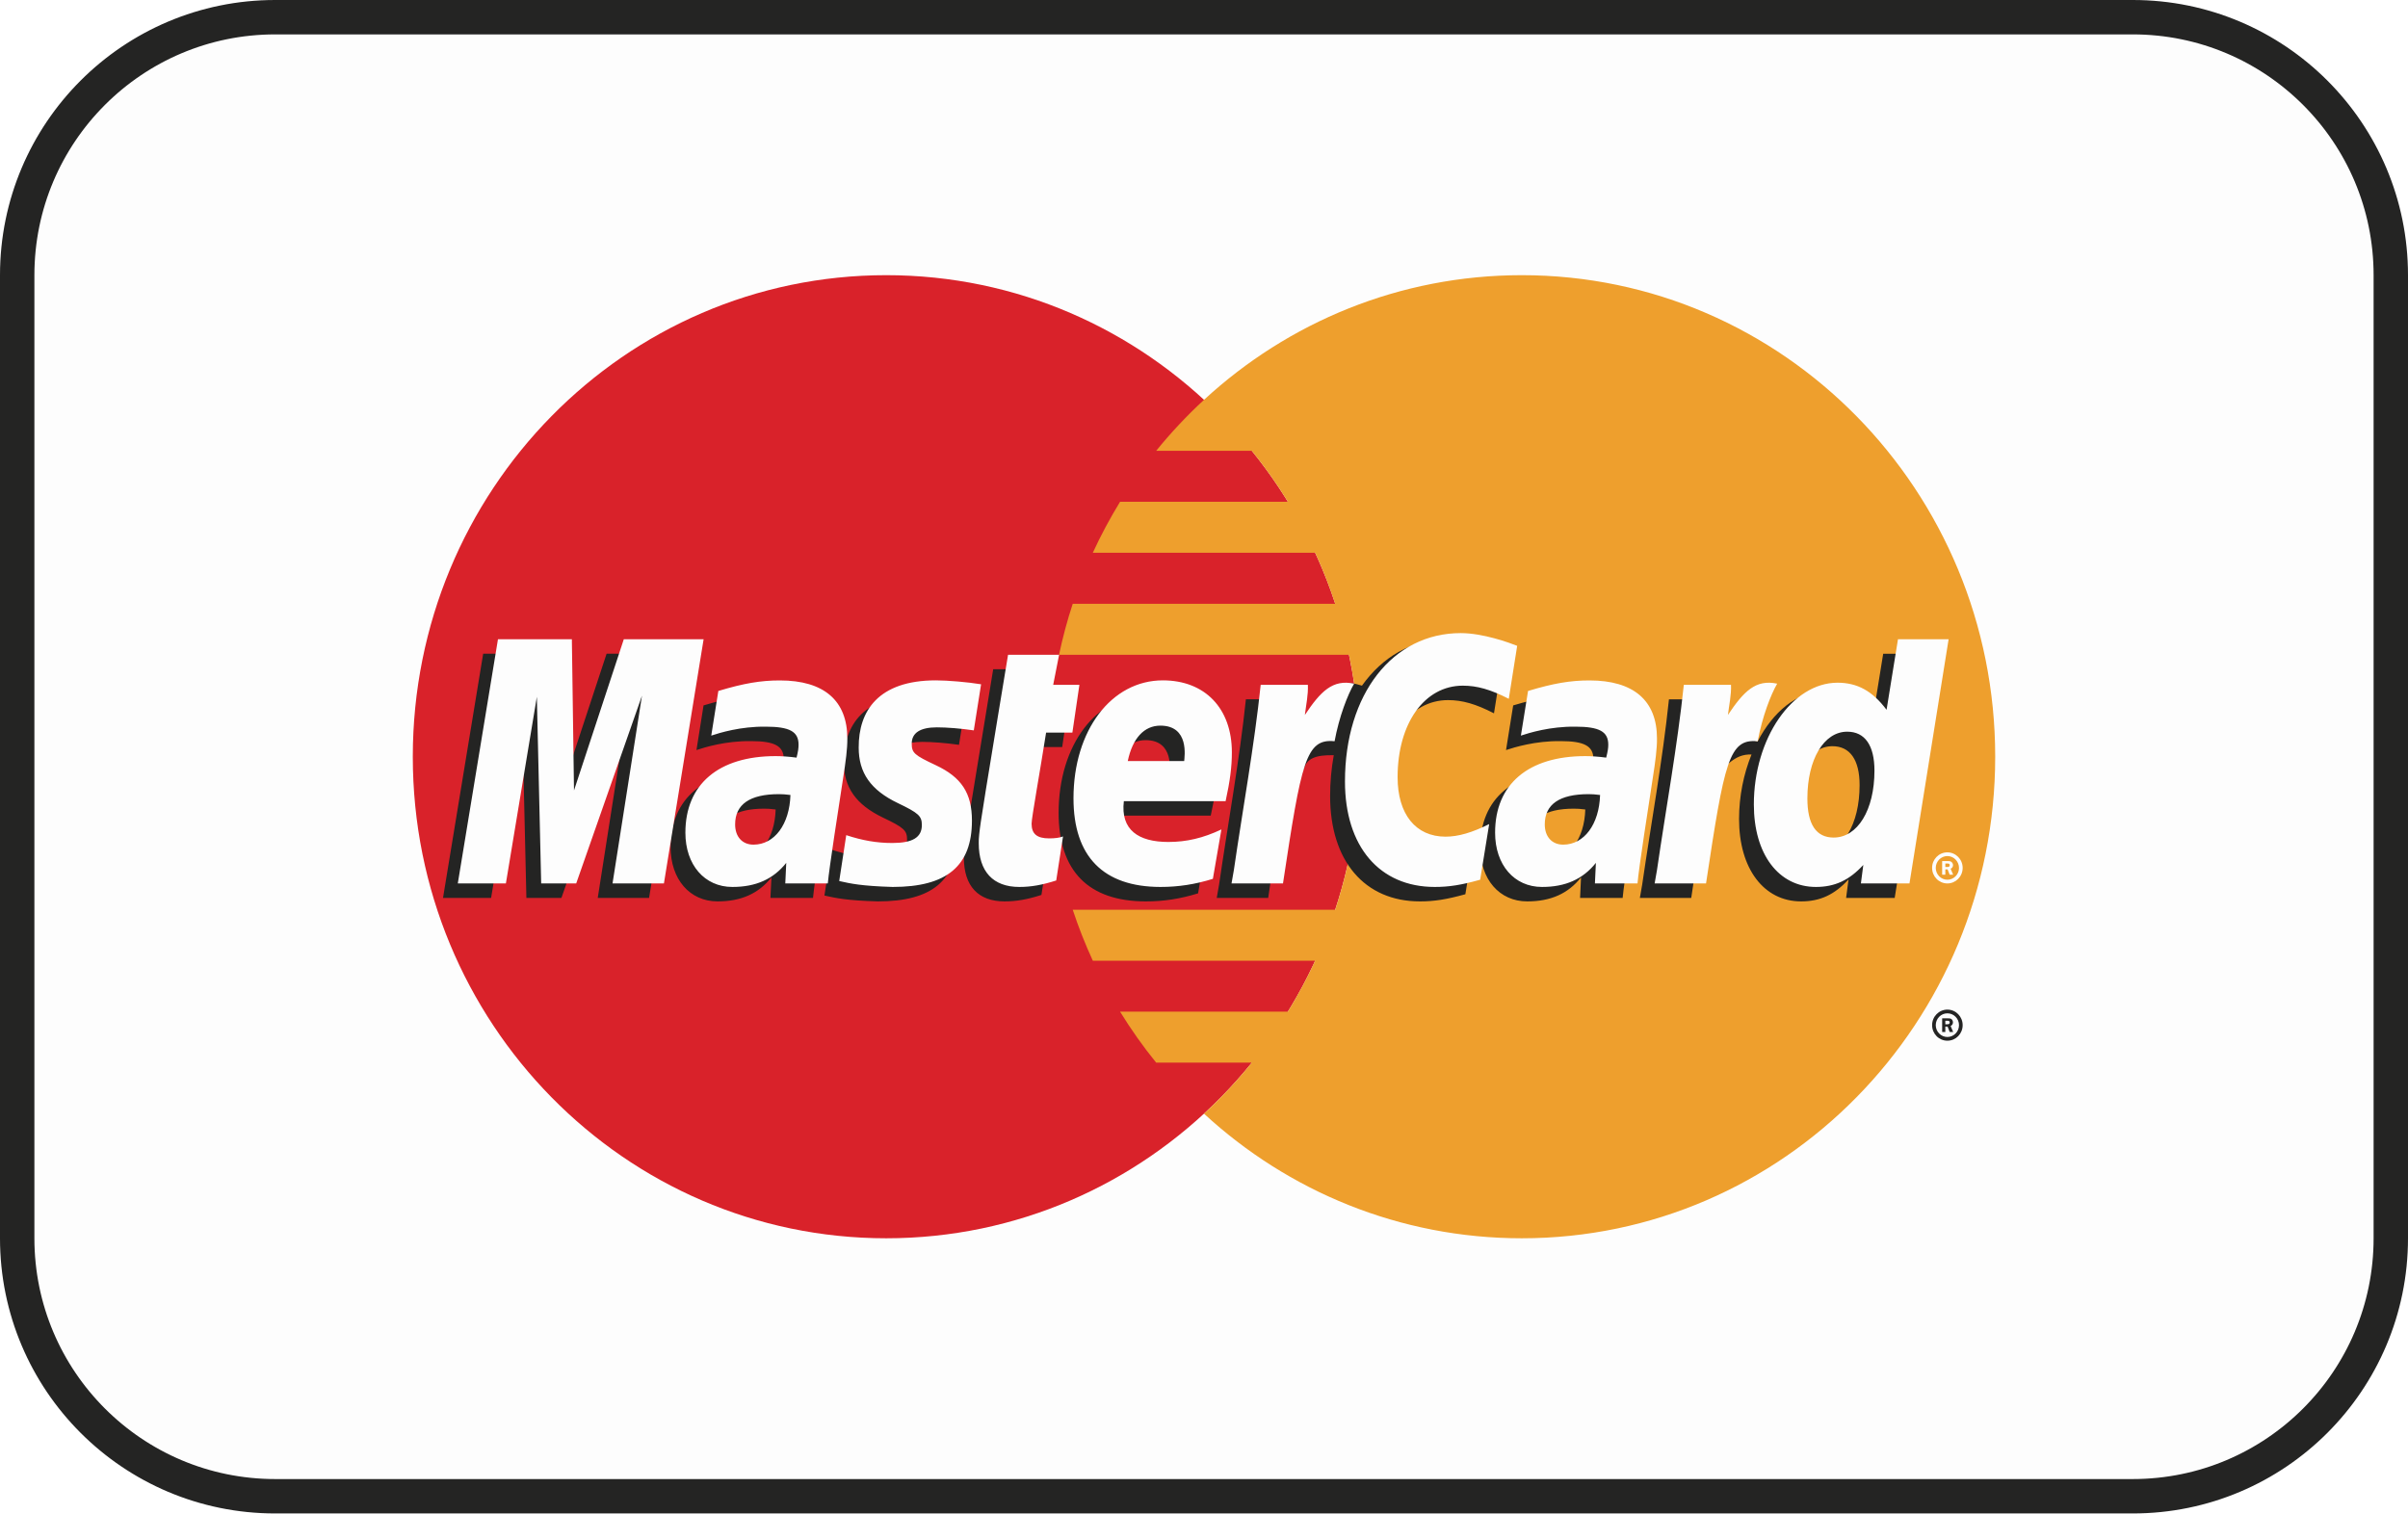
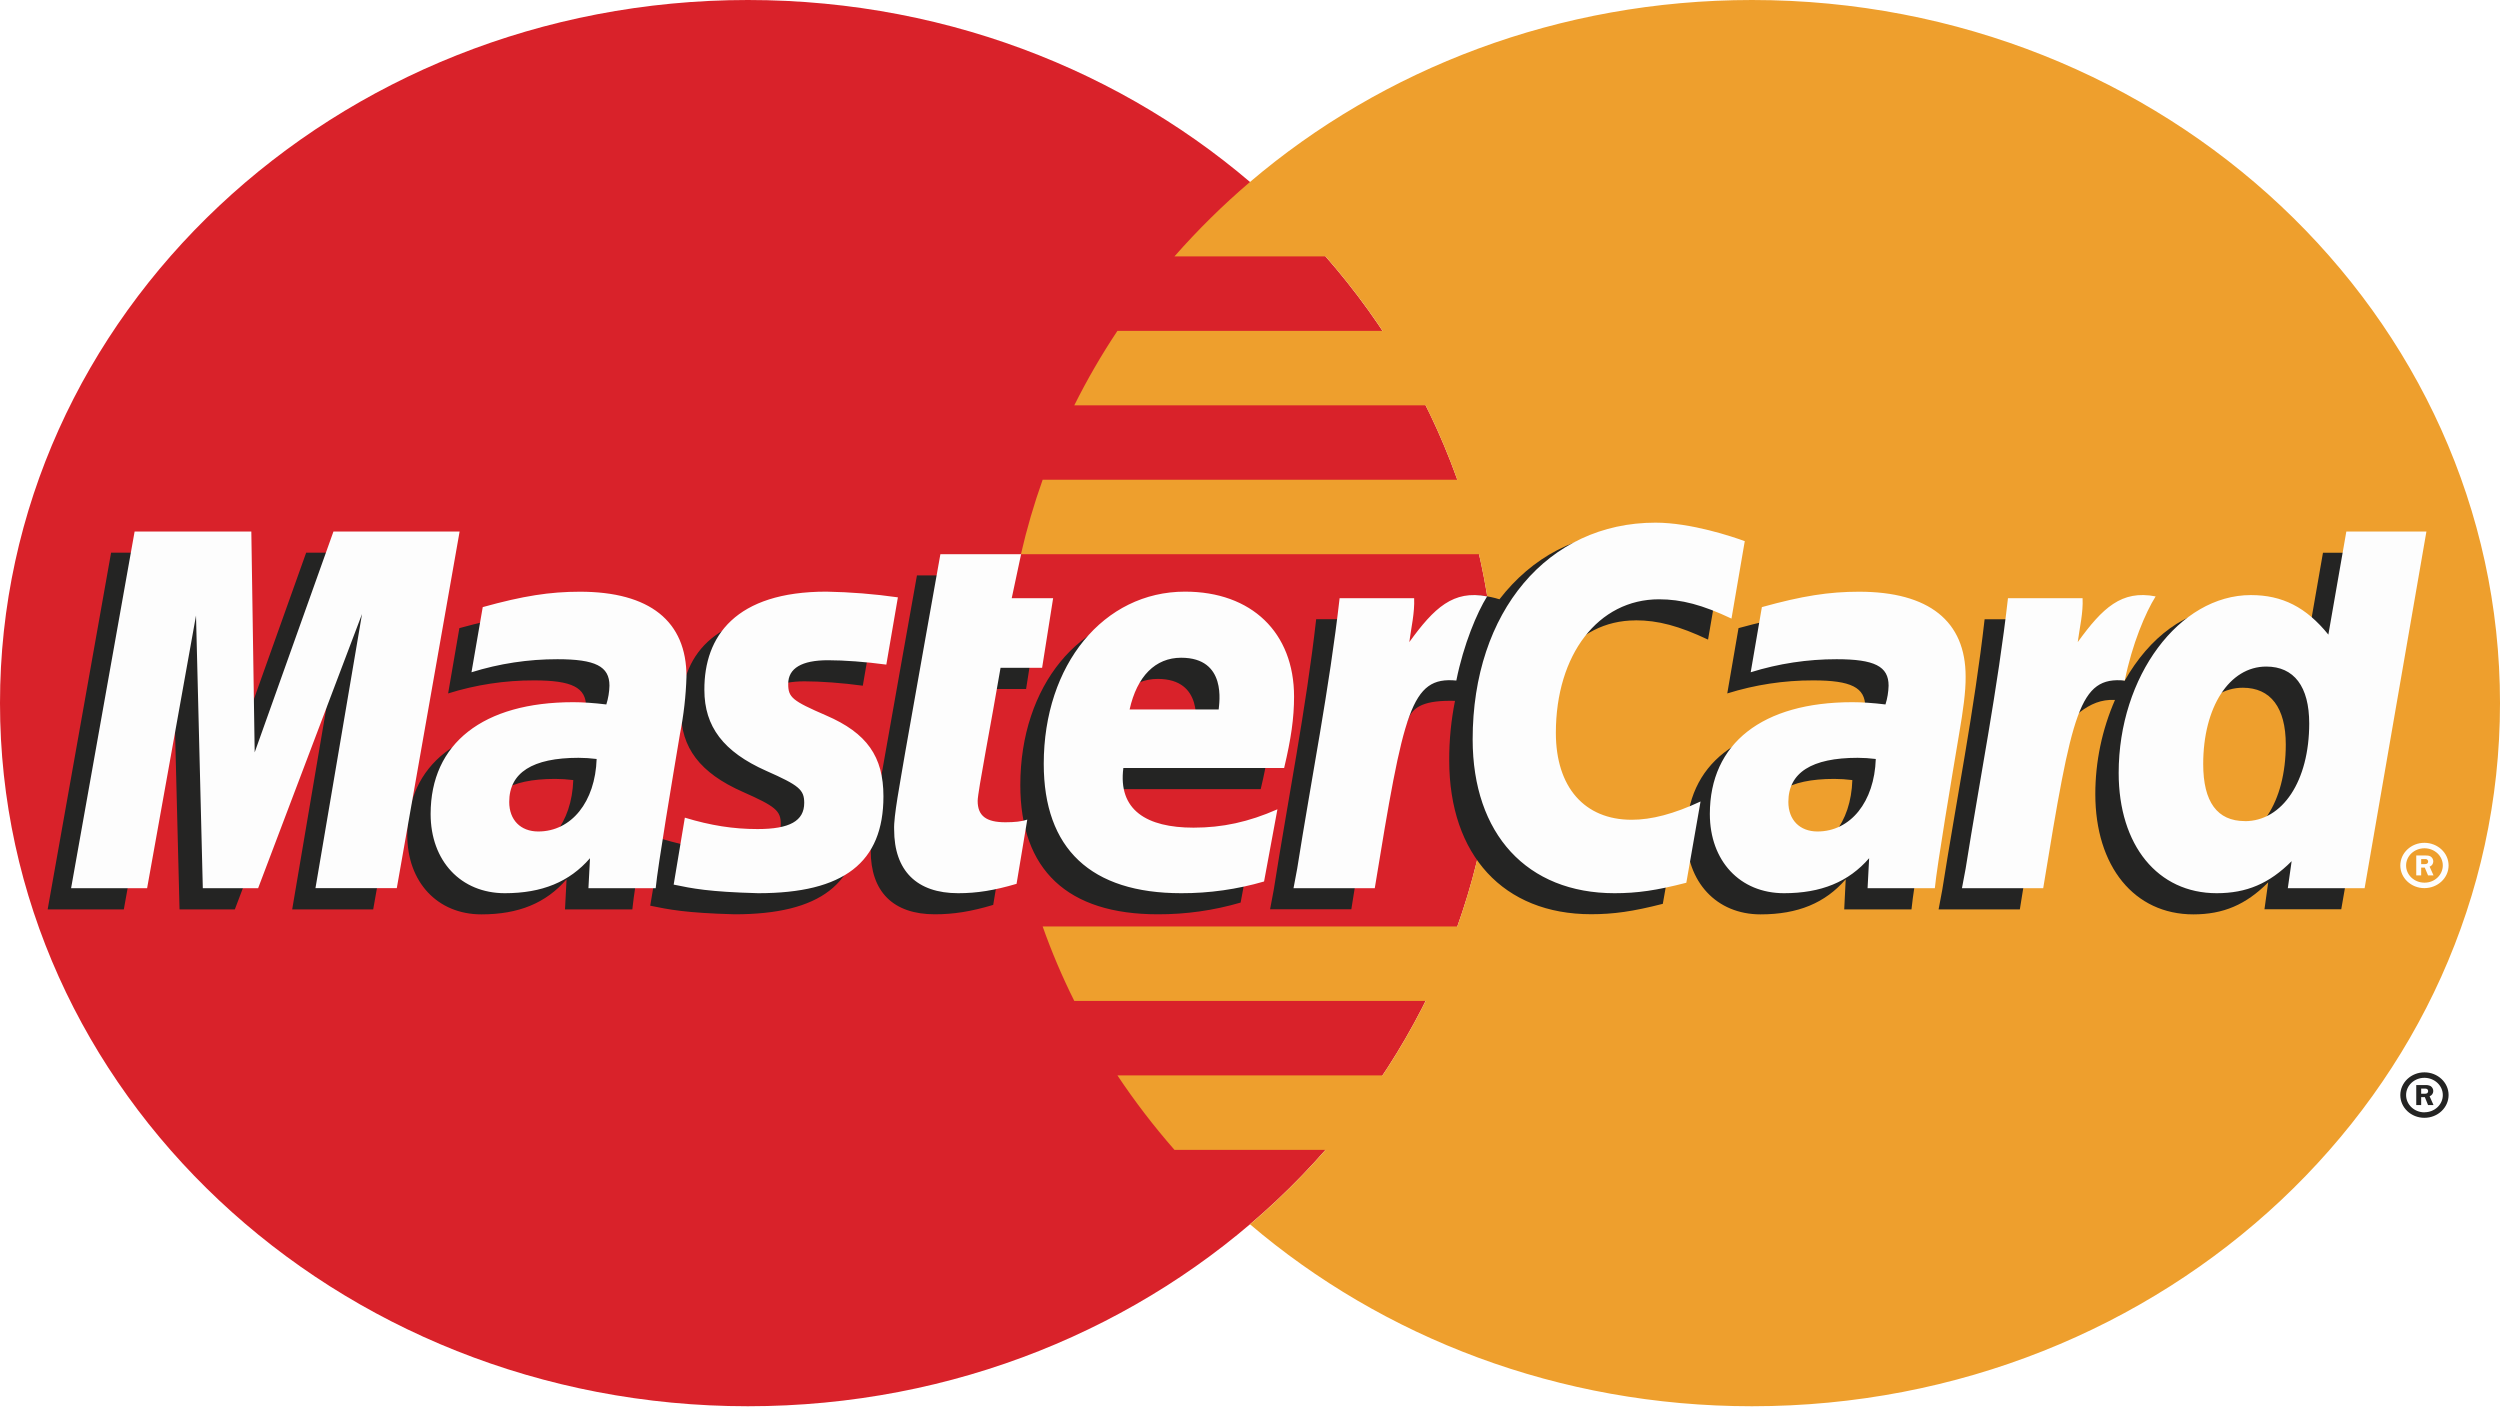
- <svg xmlns="http://www.w3.org/2000/svg" width="35" height="22" viewBox="0 0 35 22" fill="none">
-   <rect x="0.25" y="0.25" width="34.5" height="21.5" rx="3.75" fill="#FDFDFD" />
-   <path d="M19.762 11C19.762 14.866 16.681 18 12.881 18C9.08 18 6 14.866 6 11C6 7.134 9.081 4 12.881 4C16.681 4 19.762 7.134 19.762 11Z" fill="#D9222A" />
-   <path d="M22.119 4C20.341 4 18.721 4.686 17.5 5.812C17.251 6.042 17.019 6.289 16.805 6.553H18.195C18.385 6.788 18.561 7.036 18.72 7.294H16.28C16.134 7.533 16.001 7.78 15.884 8.035H19.116C19.227 8.277 19.324 8.524 19.407 8.777H15.592C15.512 9.02 15.446 9.267 15.393 9.518H19.607C19.71 10.005 19.762 10.502 19.762 11C19.762 11.777 19.637 12.525 19.407 13.224H15.592C15.675 13.476 15.773 13.724 15.884 13.965H19.116C18.998 14.22 18.866 14.467 18.719 14.706H16.28C16.439 14.964 16.614 15.212 16.805 15.447H18.195C17.981 15.711 17.749 15.959 17.5 16.189C18.721 17.314 20.341 18 22.119 18C25.919 18 29 14.866 29 11C29 7.134 25.919 4 22.119 4Z" fill="#EE9F2D" />
-   <path d="M28.083 14.902C28.083 14.777 28.182 14.676 28.305 14.676C28.428 14.676 28.527 14.777 28.527 14.902C28.527 15.027 28.428 15.128 28.305 15.128C28.182 15.128 28.083 15.027 28.083 14.902ZM28.305 15.074C28.398 15.074 28.474 14.997 28.474 14.902C28.474 14.807 28.398 14.73 28.305 14.73C28.212 14.73 28.136 14.807 28.136 14.902V14.902C28.136 14.997 28.212 15.074 28.305 15.074C28.305 15.074 28.305 15.074 28.305 15.074ZM28.275 15.001H28.229V14.803H28.312C28.329 14.803 28.346 14.803 28.362 14.812C28.378 14.823 28.386 14.843 28.386 14.862C28.386 14.885 28.373 14.905 28.352 14.914L28.389 15.001H28.338L28.308 14.923H28.275L28.275 15.001ZM28.275 14.889H28.3C28.309 14.889 28.319 14.889 28.328 14.885C28.335 14.88 28.339 14.871 28.339 14.862C28.339 14.854 28.335 14.846 28.328 14.842C28.32 14.837 28.308 14.838 28.299 14.838H28.275V14.889ZM11.274 11.767C11.196 11.757 11.161 11.755 11.107 11.755C10.684 11.755 10.47 11.902 10.47 12.194C10.47 12.374 10.574 12.488 10.737 12.488C11.042 12.488 11.261 12.194 11.274 11.767ZM11.817 13.053H11.198L11.213 12.754C11.024 12.99 10.772 13.103 10.43 13.103C10.025 13.103 9.747 12.781 9.747 12.314C9.747 11.611 10.23 11.201 11.059 11.201C11.143 11.201 11.252 11.209 11.363 11.223C11.386 11.128 11.392 11.087 11.392 11.036C11.392 10.845 11.262 10.773 10.913 10.773C10.548 10.769 10.246 10.862 10.123 10.903C10.13 10.855 10.226 10.254 10.226 10.254C10.598 10.143 10.844 10.101 11.12 10.101C11.761 10.101 12.101 10.394 12.101 10.947C12.102 11.096 12.078 11.279 12.04 11.52C11.975 11.938 11.836 12.835 11.817 13.053ZM9.434 13.053H8.688L9.115 10.324L8.16 13.053H7.651L7.588 10.339L7.138 13.053H6.439L7.023 9.502H8.097L8.162 11.49L8.817 9.502H10.012L9.434 13.053ZM23.042 11.767C22.963 11.757 22.929 11.755 22.875 11.755C22.452 11.755 22.238 11.902 22.238 12.194C22.238 12.374 22.342 12.488 22.505 12.488C22.81 12.488 23.029 12.194 23.042 11.767ZM23.585 13.053H22.966L22.98 12.754C22.792 12.99 22.54 13.103 22.198 13.103C21.793 13.103 21.515 12.781 21.515 12.314C21.515 11.611 21.998 11.201 22.827 11.201C22.911 11.201 23.02 11.209 23.131 11.223C23.154 11.128 23.16 11.087 23.16 11.036C23.16 10.845 23.03 10.773 22.681 10.773C22.316 10.769 22.015 10.862 21.89 10.903C21.898 10.855 21.994 10.254 21.994 10.254C22.366 10.143 22.612 10.101 22.888 10.101C23.53 10.101 23.869 10.394 23.869 10.947C23.87 11.096 23.846 11.279 23.808 11.52C23.744 11.938 23.604 12.835 23.585 13.053ZM15.137 13.009C14.933 13.075 14.773 13.103 14.6 13.103C14.219 13.103 14.01 12.88 14.01 12.469C14.005 12.341 14.065 12.005 14.113 11.699C14.156 11.429 14.436 9.728 14.436 9.728H15.179L15.092 10.165H15.541L15.439 10.859H14.989C14.903 11.409 14.78 12.093 14.779 12.183C14.779 12.332 14.857 12.397 15.034 12.397C15.12 12.397 15.185 12.388 15.236 12.37L15.137 13.009ZM17.414 12.986C17.159 13.065 16.913 13.104 16.652 13.103C15.82 13.102 15.387 12.661 15.387 11.815C15.387 10.828 15.938 10.101 16.687 10.101C17.299 10.101 17.69 10.508 17.69 11.146C17.69 11.358 17.663 11.564 17.598 11.856H16.12C16.07 12.275 16.333 12.45 16.765 12.45C17.031 12.45 17.271 12.394 17.537 12.268L17.414 12.986ZM16.996 11.274C17 11.214 17.075 10.759 16.651 10.759C16.414 10.759 16.245 10.942 16.176 11.274H16.996ZM12.265 11.078C12.265 11.444 12.439 11.695 12.834 11.885C13.137 12.029 13.184 12.072 13.184 12.203C13.184 12.383 13.05 12.464 12.755 12.464C12.532 12.464 12.324 12.429 12.085 12.351C12.085 12.351 11.987 12.987 11.983 13.018C12.152 13.055 12.304 13.09 12.76 13.103C13.548 13.103 13.912 12.798 13.912 12.138C13.912 11.741 13.76 11.508 13.386 11.333C13.072 11.187 13.037 11.154 13.037 11.019C13.037 10.863 13.161 10.784 13.402 10.784C13.549 10.784 13.749 10.8 13.939 10.827L14.045 10.157C13.852 10.126 13.559 10.101 13.388 10.101C12.552 10.101 12.263 10.545 12.265 11.078ZM21.047 10.177C21.255 10.177 21.448 10.232 21.715 10.369L21.837 9.598C21.727 9.554 21.342 9.298 21.016 9.298C20.516 9.298 20.093 9.55 19.796 9.967C19.363 9.821 19.184 10.116 18.966 10.41L18.772 10.456C18.786 10.359 18.8 10.263 18.795 10.165H18.109C18.015 11.059 17.849 11.964 17.719 12.859L17.685 13.053H18.433C18.558 12.229 18.626 11.701 18.667 11.344L18.949 11.184C18.991 11.025 19.122 10.972 19.386 10.978C19.351 11.173 19.333 11.371 19.333 11.57C19.333 12.515 19.834 13.103 20.639 13.103C20.846 13.103 21.024 13.075 21.299 12.999L21.43 12.19C21.183 12.314 20.98 12.372 20.796 12.372C20.361 12.372 20.099 12.046 20.099 11.507C20.099 10.725 20.489 10.177 21.047 10.177Z" fill="#242423" />
-   <path d="M9.65 12.842H8.903L9.331 10.113L8.375 12.842H7.866L7.803 10.129L7.353 12.842H6.654L7.238 9.292H8.312L8.343 11.49L9.067 9.292H10.227L9.65 12.842Z" fill="#FDFDFD" />
-   <path d="M27.372 9.503L27.206 10.528C27.002 10.255 26.782 10.057 26.492 10.057C26.116 10.057 25.772 10.348 25.548 10.776C25.235 10.71 24.912 10.598 24.912 10.598L24.911 10.6C24.937 10.361 24.947 10.215 24.945 10.166H24.258C24.165 11.059 23.999 11.964 23.869 12.859L23.835 13.053H24.582C24.683 12.387 24.76 11.833 24.817 11.394C25.072 11.159 25.2 10.955 25.458 10.968C25.344 11.249 25.277 11.573 25.277 11.905C25.277 12.627 25.636 13.103 26.179 13.103C26.453 13.103 26.663 13.007 26.868 12.784L26.833 13.053H27.539L28.108 9.503L27.372 9.503ZM26.437 12.386C26.183 12.386 26.055 12.195 26.055 11.817C26.055 11.249 26.295 10.847 26.634 10.847C26.89 10.847 27.029 11.046 27.029 11.412C27.029 11.985 26.785 12.386 26.437 12.386Z" fill="#242423" />
-   <path d="M11.489 11.556C11.411 11.547 11.376 11.544 11.322 11.544C10.899 11.544 10.685 11.692 10.685 11.984C10.685 12.163 10.789 12.278 10.952 12.278C11.257 12.278 11.476 11.983 11.489 11.556ZM12.032 12.842H11.414L11.428 12.543C11.239 12.78 10.987 12.893 10.645 12.893C10.24 12.893 9.962 12.571 9.962 12.104C9.962 11.4 10.445 10.991 11.274 10.991C11.358 10.991 11.467 10.998 11.578 11.013C11.601 10.918 11.607 10.877 11.607 10.825C11.607 10.634 11.477 10.563 11.128 10.563C10.763 10.559 10.462 10.652 10.338 10.693C10.345 10.645 10.441 10.044 10.441 10.044C10.813 9.932 11.059 9.891 11.335 9.891C11.977 9.891 12.316 10.184 12.316 10.737C12.317 10.886 12.293 11.069 12.255 11.309C12.191 11.727 12.051 12.624 12.032 12.842ZM22.052 9.388L21.93 10.158C21.663 10.022 21.47 9.967 21.262 9.967C20.705 9.967 20.314 10.515 20.314 11.297C20.314 11.835 20.576 12.162 21.011 12.162C21.195 12.162 21.398 12.103 21.645 11.979L21.514 12.788C21.239 12.865 21.061 12.893 20.854 12.893C20.05 12.893 19.549 12.304 19.549 11.36C19.549 10.09 20.241 9.203 21.231 9.203C21.557 9.203 21.942 9.344 22.052 9.388ZM23.257 11.556C23.179 11.547 23.145 11.544 23.091 11.544C22.667 11.544 22.453 11.692 22.453 11.984C22.453 12.163 22.558 12.278 22.721 12.278C23.025 12.278 23.244 11.983 23.257 11.556ZM23.801 12.842H23.182L23.196 12.543C23.007 12.78 22.755 12.893 22.413 12.893C22.008 12.893 21.731 12.571 21.731 12.104C21.731 11.4 22.213 10.991 23.042 10.991C23.127 10.991 23.235 10.998 23.346 11.013C23.369 10.918 23.376 10.877 23.376 10.825C23.376 10.634 23.246 10.563 22.897 10.563C22.531 10.559 22.23 10.652 22.106 10.693C22.114 10.645 22.21 10.044 22.21 10.044C22.582 9.932 22.827 9.891 23.103 9.891C23.745 9.891 24.085 10.184 24.084 10.737C24.085 10.886 24.061 11.069 24.023 11.309C23.959 11.727 23.819 12.624 23.801 12.842ZM15.352 12.799C15.148 12.864 14.989 12.893 14.816 12.893C14.434 12.893 14.226 12.669 14.226 12.258C14.22 12.13 14.281 11.795 14.328 11.489C14.371 11.218 14.652 9.518 14.652 9.518H15.394L15.308 9.955H15.689L15.587 10.649H15.205C15.119 11.198 14.995 11.882 14.994 11.973C14.994 12.122 15.072 12.187 15.25 12.187C15.335 12.187 15.401 12.178 15.451 12.159L15.352 12.799ZM17.629 12.775C17.374 12.855 17.128 12.893 16.867 12.893C16.036 12.892 15.603 12.45 15.603 11.604C15.603 10.617 16.154 9.89 16.902 9.89C17.514 9.89 17.905 10.297 17.905 10.936C17.905 11.148 17.878 11.354 17.814 11.646H16.335C16.285 12.065 16.549 12.239 16.981 12.239C17.246 12.239 17.486 12.183 17.753 12.057L17.629 12.775ZM17.212 11.063C17.216 11.003 17.291 10.548 16.866 10.548C16.63 10.548 16.461 10.732 16.392 11.063H17.212ZM12.481 10.868C12.481 11.233 12.655 11.485 13.05 11.674C13.352 11.819 13.399 11.862 13.399 11.993C13.399 12.173 13.265 12.254 12.97 12.254C12.747 12.254 12.54 12.219 12.3 12.14C12.3 12.14 12.203 12.777 12.198 12.807C12.367 12.845 12.519 12.879 12.975 12.893C13.764 12.893 14.127 12.587 14.127 11.928C14.127 11.53 13.975 11.298 13.601 11.123C13.288 10.976 13.252 10.944 13.252 10.809C13.252 10.653 13.376 10.573 13.617 10.573C13.764 10.573 13.964 10.589 14.154 10.617L14.26 9.947C14.067 9.915 13.774 9.89 13.603 9.89C12.767 9.89 12.478 10.334 12.481 10.868ZM27.754 12.842H27.048L27.083 12.573C26.878 12.796 26.668 12.893 26.394 12.893C25.851 12.893 25.492 12.416 25.492 11.694C25.492 10.734 26.049 9.924 26.708 9.924C26.997 9.924 27.217 10.045 27.421 10.318L27.587 9.292H28.323L27.754 12.842ZM26.652 12.175C27 12.175 27.245 11.774 27.245 11.202C27.245 10.835 27.106 10.636 26.849 10.636C26.51 10.636 26.27 11.039 26.27 11.606C26.27 11.984 26.398 12.175 26.652 12.175ZM24.474 9.955C24.38 10.849 24.214 11.754 24.084 12.648L24.05 12.842H24.797C25.064 11.077 25.129 10.732 25.548 10.776C25.615 10.414 25.739 10.097 25.831 9.938C25.518 9.871 25.344 10.051 25.115 10.393C25.133 10.245 25.166 10.102 25.16 9.955L24.474 9.955ZM18.324 9.955C18.23 10.849 18.064 11.754 17.934 12.648L17.9 12.842H18.648C18.915 11.077 18.979 10.732 19.398 10.775C19.465 10.414 19.589 10.097 19.682 9.938C19.369 9.871 19.194 10.051 18.966 10.393C18.984 10.245 19.016 10.102 19.01 9.955L18.324 9.955ZM28.083 12.616C28.082 12.492 28.182 12.39 28.304 12.39C28.427 12.39 28.527 12.491 28.527 12.616V12.616C28.527 12.741 28.427 12.842 28.305 12.842C28.182 12.842 28.083 12.741 28.083 12.616ZM28.305 12.788C28.398 12.788 28.474 12.711 28.474 12.617C28.474 12.522 28.398 12.444 28.305 12.444C28.212 12.444 28.136 12.521 28.136 12.616C28.136 12.711 28.212 12.788 28.305 12.788ZM28.275 12.715H28.229V12.517H28.312C28.329 12.517 28.347 12.517 28.361 12.527C28.377 12.538 28.387 12.557 28.387 12.576C28.387 12.599 28.374 12.62 28.352 12.628L28.389 12.715H28.338L28.308 12.637H28.275L28.275 12.715ZM28.275 12.603H28.3C28.309 12.603 28.319 12.604 28.328 12.599C28.335 12.594 28.339 12.585 28.339 12.576C28.339 12.568 28.335 12.56 28.328 12.556C28.32 12.551 28.307 12.552 28.299 12.552H28.275L28.275 12.603Z" fill="#FDFDFD" />
-   <rect x="0.25" y="0.25" width="34.5" height="21.5" rx="3.75" stroke="#242423" stroke-width="0.5" />
+ <svg xmlns="http://www.w3.org/2000/svg" width="32" height="18" fill="none">
+   <path fill="#D9222A" d="M19.147 9c0 4.97-4.286 9-9.574 9C4.286 18 0 13.97 0 9s4.286-9 9.573-9c5.288 0 9.574 4.03 9.574 9Z" />
+   <path fill="#EE9F2D" d="M22.426 0c-2.473 0-4.728.882-6.427 2.33a9.43 9.43 0 0 0-.966.952h1.934c.265.303.509.621.73.953h-3.394a8.836 8.836 0 0 0-.552.953h4.497c.154.31.29.629.405.953h-5.307a8.47 8.47 0 0 0-.278.953h5.863a8.523 8.523 0 0 1-.278 4.765h-5.307c.115.325.25.643.405.953h4.497a8.843 8.843 0 0 1-.552.953h-3.393c.221.332.465.65.73.953h1.934c-.298.34-.62.658-.967.953C17.698 17.118 19.951 18 22.425 18 27.714 18 32 13.97 32 9s-4.287-9-9.574-9Z" />
+   <path fill="#242423" d="M30.724 14.017c0-.16.138-.291.309-.291.17 0 .309.13.309.29 0 .161-.138.292-.31.292-.17 0-.308-.13-.308-.291Zm.309.22c.13 0 .235-.098.235-.22s-.105-.22-.235-.221c-.13 0-.235.098-.235.22 0 .123.105.222.235.222Zm-.042-.092h-.063v-.256h.114a.13.13 0 0 1 .07.013.076.076 0 0 1 .034.064.07.07 0 0 1-.047.066l.05.113h-.07l-.041-.102h-.047v.102Zm0-.145h.035c.013 0 .027 0 .039-.005a.034.034 0 0 0 .015-.03c0-.01-.005-.02-.015-.026-.01-.006-.028-.005-.04-.005h-.034V14ZM7.338 9.985a1.837 1.837 0 0 0-.232-.015c-.59 0-.888.19-.888.565 0 .232.146.379.373.379.423 0 .728-.38.747-.929Zm.756 1.655h-.862l.02-.385c-.263.304-.613.449-1.09.449-.563 0-.949-.414-.949-1.015 0-.903.672-1.43 1.825-1.43.118 0 .27.01.424.028a.863.863 0 0 0 .04-.24c0-.247-.18-.338-.666-.338a3.644 3.644 0 0 0-1.1.167l.144-.836c.518-.142.86-.196 1.244-.196.892 0 1.365.377 1.364 1.089a4.47 4.47 0 0 1-.084.735c-.09.538-.284 1.69-.31 1.972Zm-3.316 0H3.74l.595-3.51-1.329 3.51h-.708l-.088-3.49-.625 3.49H.61l.812-4.566h1.495l.09 2.556.912-2.556h1.662l-.804 4.566ZM23.71 9.985a1.83 1.83 0 0 0-.232-.015c-.588 0-.887.19-.887.565 0 .232.146.379.373.379.423 0 .729-.38.746-.929Zm.756 1.655h-.86l.019-.385c-.263.304-.613.449-1.09.449-.563 0-.948-.414-.948-1.015 0-.903.67-1.43 1.824-1.43.118 0 .269.01.423.028a.863.863 0 0 0 .041-.24c0-.247-.18-.338-.666-.338a3.65 3.65 0 0 0-1.1.167l.144-.836c.518-.142.86-.196 1.243-.196.893 0 1.366.377 1.365 1.089.002.19-.032.426-.084.735-.09.538-.284 1.69-.31 1.972Zm-11.754-.057c-.284.085-.506.12-.746.12-.531 0-.821-.286-.821-.815-.008-.164.076-.596.142-.99.06-.346.45-2.533.45-2.533h1.034l-.121.562h.624l-.14.892h-.627c-.12.706-.291 1.586-.293 1.702 0 .192.109.275.356.275.118 0 .21-.011.28-.035l-.137.822Zm3.168-.03a3.73 3.73 0 0 1-1.06.15c-1.157 0-1.76-.568-1.76-1.655 0-1.27.768-2.204 1.808-2.204.852 0 1.396.523 1.396 1.344 0 .272-.037.538-.127.913H14.08c-.07.538.297.763.898.763.37 0 .703-.072 1.074-.234l-.172.923Zm-.58-2.2c.005-.078.109-.663-.481-.663-.33 0-.565.235-.66.662h1.14ZM8.716 9.1c0 .47.242.793.792 1.036.42.186.486.242.486.41 0 .231-.186.336-.597.336-.31 0-.599-.045-.931-.146l-.143.857c.236.048.447.093 1.081.11 1.097 0 1.603-.393 1.603-1.241 0-.51-.212-.81-.732-1.035-.436-.188-.486-.23-.486-.403 0-.2.173-.303.509-.303.204 0 .482.02.746.056l.148-.862a7.484 7.484 0 0 0-.914-.072c-1.163 0-1.566.571-1.562 1.257Zm12.218-1.16c.289 0 .558.072.929.247l.17-.99c-.152-.057-.688-.386-1.142-.386-.696 0-1.284.324-1.698.86-.603-.188-.85.191-1.155.57l-.27.058c.02-.124.04-.248.033-.373h-.954c-.13 1.15-.362 2.313-.543 3.463l-.047.25h1.04c.173-1.06.268-1.739.326-2.198l.392-.205c.058-.205.241-.274.609-.265-.05.25-.075.506-.074.761 0 1.215.697 1.97 1.816 1.97.288 0 .535-.035.918-.133l.183-1.04c-.344.16-.627.234-.883.234-.604 0-.97-.42-.97-1.112 0-1.005.544-1.71 1.32-1.71Z" />
+   <path fill="#FDFDFD" d="M5.078 11.368h-1.04l.596-3.509-1.33 3.51h-.708l-.087-3.49-.626 3.49H.91l.813-4.565h1.494L3.26 9.63l1.008-2.826h1.615l-.804 4.564Z" />
+   <path fill="#242423" d="m29.734 7.075-.23 1.319c-.284-.352-.59-.606-.993-.606-.524 0-1.002.373-1.314.923-.435-.084-.885-.228-.885-.228v.003c.035-.307.049-.495.046-.559h-.955c-.13 1.15-.361 2.313-.542 3.463l-.047.25h1.04c.14-.857.247-1.569.326-2.133.355-.302.533-.565.892-.548a3.016 3.016 0 0 0-.252 1.205c0 .928.5 1.54 1.255 1.54.381 0 .673-.123.958-.41l-.048.345h.983l.791-4.564h-1.025Zm-1.3 3.707c-.353 0-.532-.246-.532-.732 0-.73.334-1.247.806-1.247.357 0 .55.256.55.727 0 .736-.34 1.252-.823 1.252Z" />
+   <path fill="#FDFDFD" d="M7.637 9.715a1.852 1.852 0 0 0-.232-.015c-.59 0-.887.19-.887.565 0 .23.145.378.372.378.424 0 .729-.379.747-.928Zm.756 1.654h-.861l.02-.384c-.263.303-.614.448-1.09.448-.563 0-.95-.413-.95-1.014 0-.904.672-1.431 1.826-1.431.117 0 .268.01.423.029a.862.862 0 0 0 .04-.241c0-.247-.18-.338-.666-.338a3.672 3.672 0 0 0-1.1.167l.144-.834c.518-.144.86-.197 1.244-.197.892 0 1.365.376 1.364 1.088a4.5 4.5 0 0 1-.084.736c-.09.537-.284 1.69-.31 1.97Zm13.94-4.442-.17.991c-.37-.175-.64-.247-.928-.247-.776 0-1.32.705-1.32 1.71 0 .693.365 1.112.97 1.112.255 0 .538-.074.882-.234l-.182 1.04c-.383.099-.63.134-.919.134-1.119 0-1.816-.756-1.816-1.97 0-1.633.963-2.773 2.34-2.773.454 0 .99.18 1.143.237Zm1.677 2.788a1.85 1.85 0 0 0-.232-.015c-.589 0-.887.19-.887.565 0 .23.146.378.373.378.423 0 .728-.379.746-.928Zm.756 1.654h-.861l.02-.384c-.263.303-.614.448-1.09.448-.563 0-.949-.413-.949-1.014 0-.904.672-1.431 1.825-1.431.118 0 .269.01.423.029a.87.87 0 0 0 .04-.241c0-.247-.18-.338-.665-.338a3.674 3.674 0 0 0-1.1.167l.143-.834c.518-.144.86-.197 1.244-.197.893 0 1.366.376 1.364 1.088.002.191-.031.427-.084.736-.09.537-.284 1.69-.31 1.97Zm-11.754-.056c-.285.084-.506.12-.747.12-.53 0-.82-.287-.82-.815-.008-.165.076-.596.142-.99.06-.347.45-2.534.45-2.534h1.033l-.12.563h.53l-.141.891h-.532c-.12.707-.292 1.586-.293 1.703 0 .192.109.274.355.274.119 0 .21-.01.28-.034l-.137.822Zm3.168-.03a3.741 3.741 0 0 1-1.06.15c-1.157 0-1.76-.569-1.76-1.656 0-1.27.767-2.204 1.808-2.204.852 0 1.396.523 1.396 1.344 0 .273-.038.538-.127.913h-2.058c-.07.539.298.764.898.764.37 0 .704-.072 1.074-.235l-.171.924Zm-.581-2.202c.006-.077.11-.662-.48-.662-.33 0-.565.236-.66.662h1.14Zm-6.583-.25c0 .469.243.792.792 1.036.42.186.486.241.486.41 0 .231-.186.335-.597.335-.31 0-.598-.045-.931-.146l-.143.857c.236.049.447.093 1.082.11 1.096 0 1.603-.392 1.603-1.24 0-.51-.212-.81-.733-1.035-.435-.189-.486-.23-.486-.404 0-.2.173-.303.509-.303.204 0 .482.02.747.056l.148-.861a7.477 7.477 0 0 0-.915-.073c-1.163 0-1.565.571-1.562 1.257Zm21.251 2.538h-.983l.049-.346c-.286.287-.578.41-.959.41-.755 0-1.255-.612-1.255-1.54 0-1.235.775-2.276 1.692-2.276.403 0 .708.155.992.506l.23-1.319h1.025l-.791 4.565Zm-1.533-.858c.484 0 .824-.516.824-1.251 0-.472-.194-.728-.55-.728-.472 0-.807.518-.807 1.248 0 .485.18.73.533.73Zm-3.032-2.854c-.13 1.149-.36 2.312-.542 3.462l-.047.25h1.04c.371-2.27.461-2.713 1.044-2.658.093-.464.266-.872.395-1.077-.436-.085-.679.146-.997.585.025-.19.071-.374.062-.562h-.955Zm-8.555 0c-.13 1.149-.362 2.312-.543 3.462l-.047.25h1.04c.371-2.27.461-2.714 1.044-2.658.093-.465.266-.872.394-1.077-.434-.085-.678.146-.996.585.025-.19.07-.374.062-.562h-.954Zm13.577 3.421c0-.16.138-.29.308-.29.17 0 .31.129.31.29 0 .16-.139.29-.31.29-.17 0-.308-.13-.308-.29Zm.309.22c.13.001.234-.098.235-.22 0-.122-.105-.22-.235-.22s-.235.098-.235.22.105.22.235.22Zm-.042-.093h-.063v-.255h.114c.024 0 .049 0 .07.013a.075.075 0 0 1 .034.064.07.07 0 0 1-.047.066l.05.112h-.07l-.042-.1h-.046v.1Zm0-.144h.035c.013 0 .027 0 .039-.005a.034.034 0 0 0 .015-.03c0-.01-.006-.02-.015-.026-.01-.006-.029-.004-.04-.004h-.034v.065Z" />
</svg>
